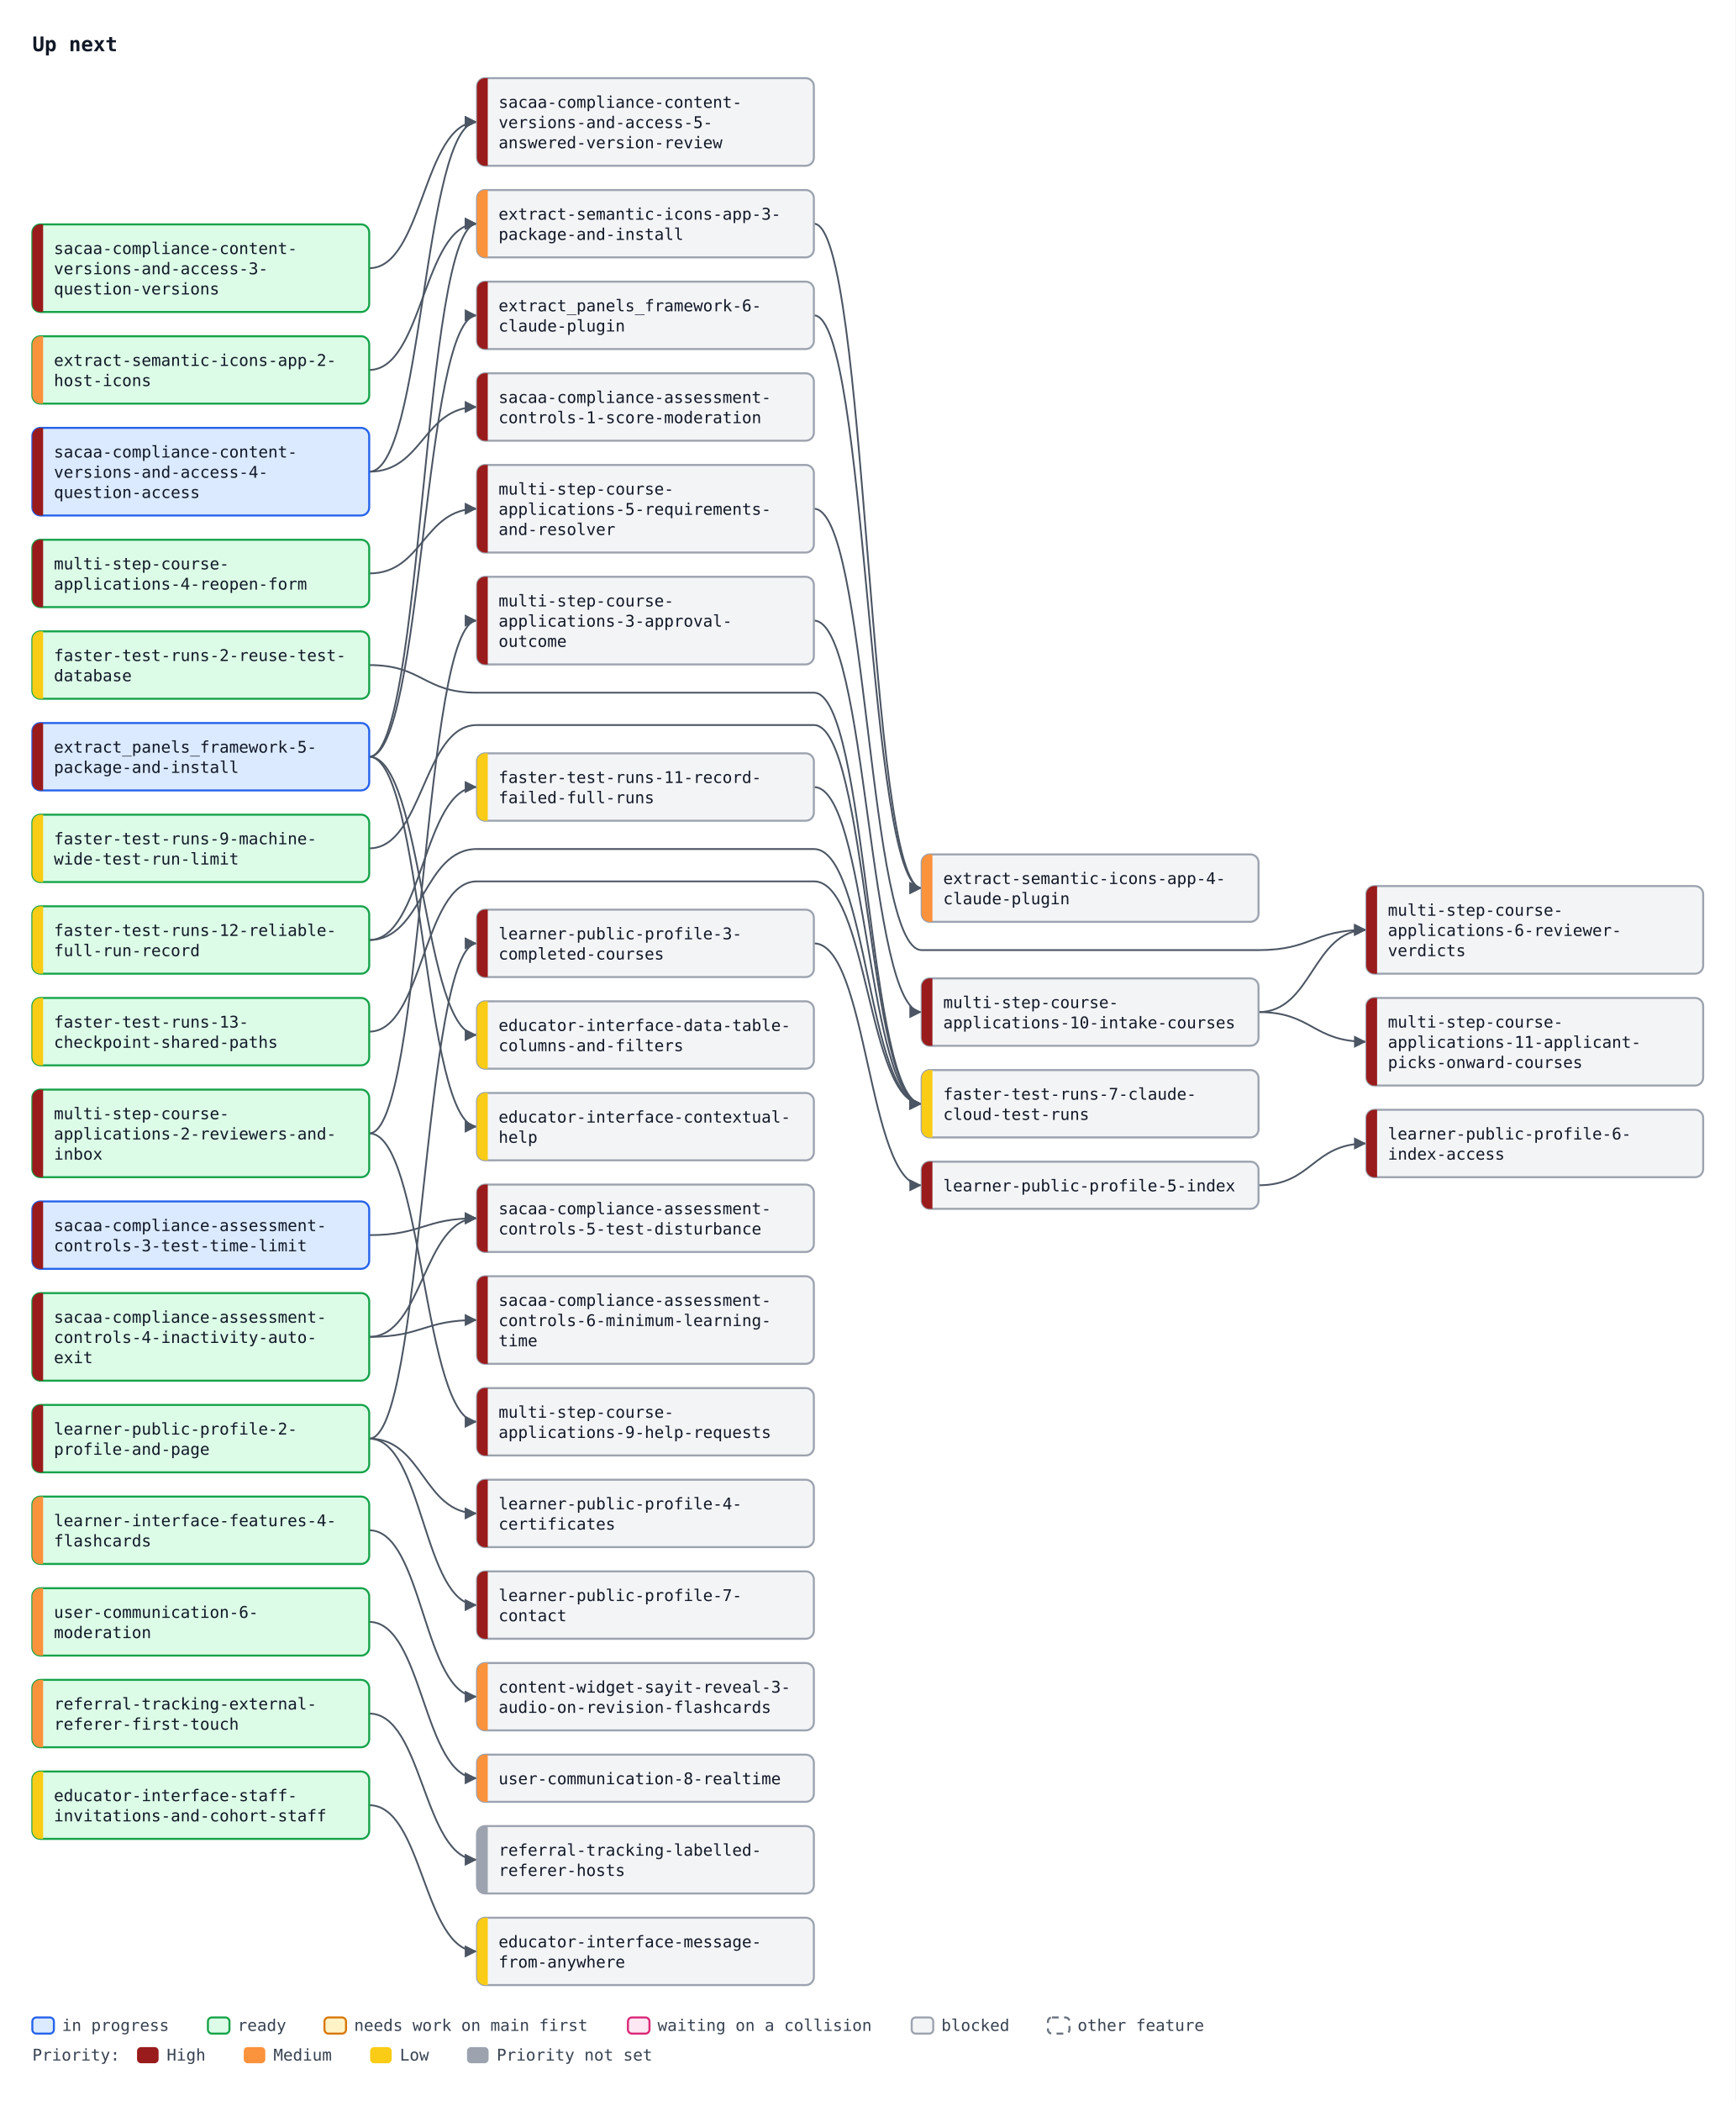
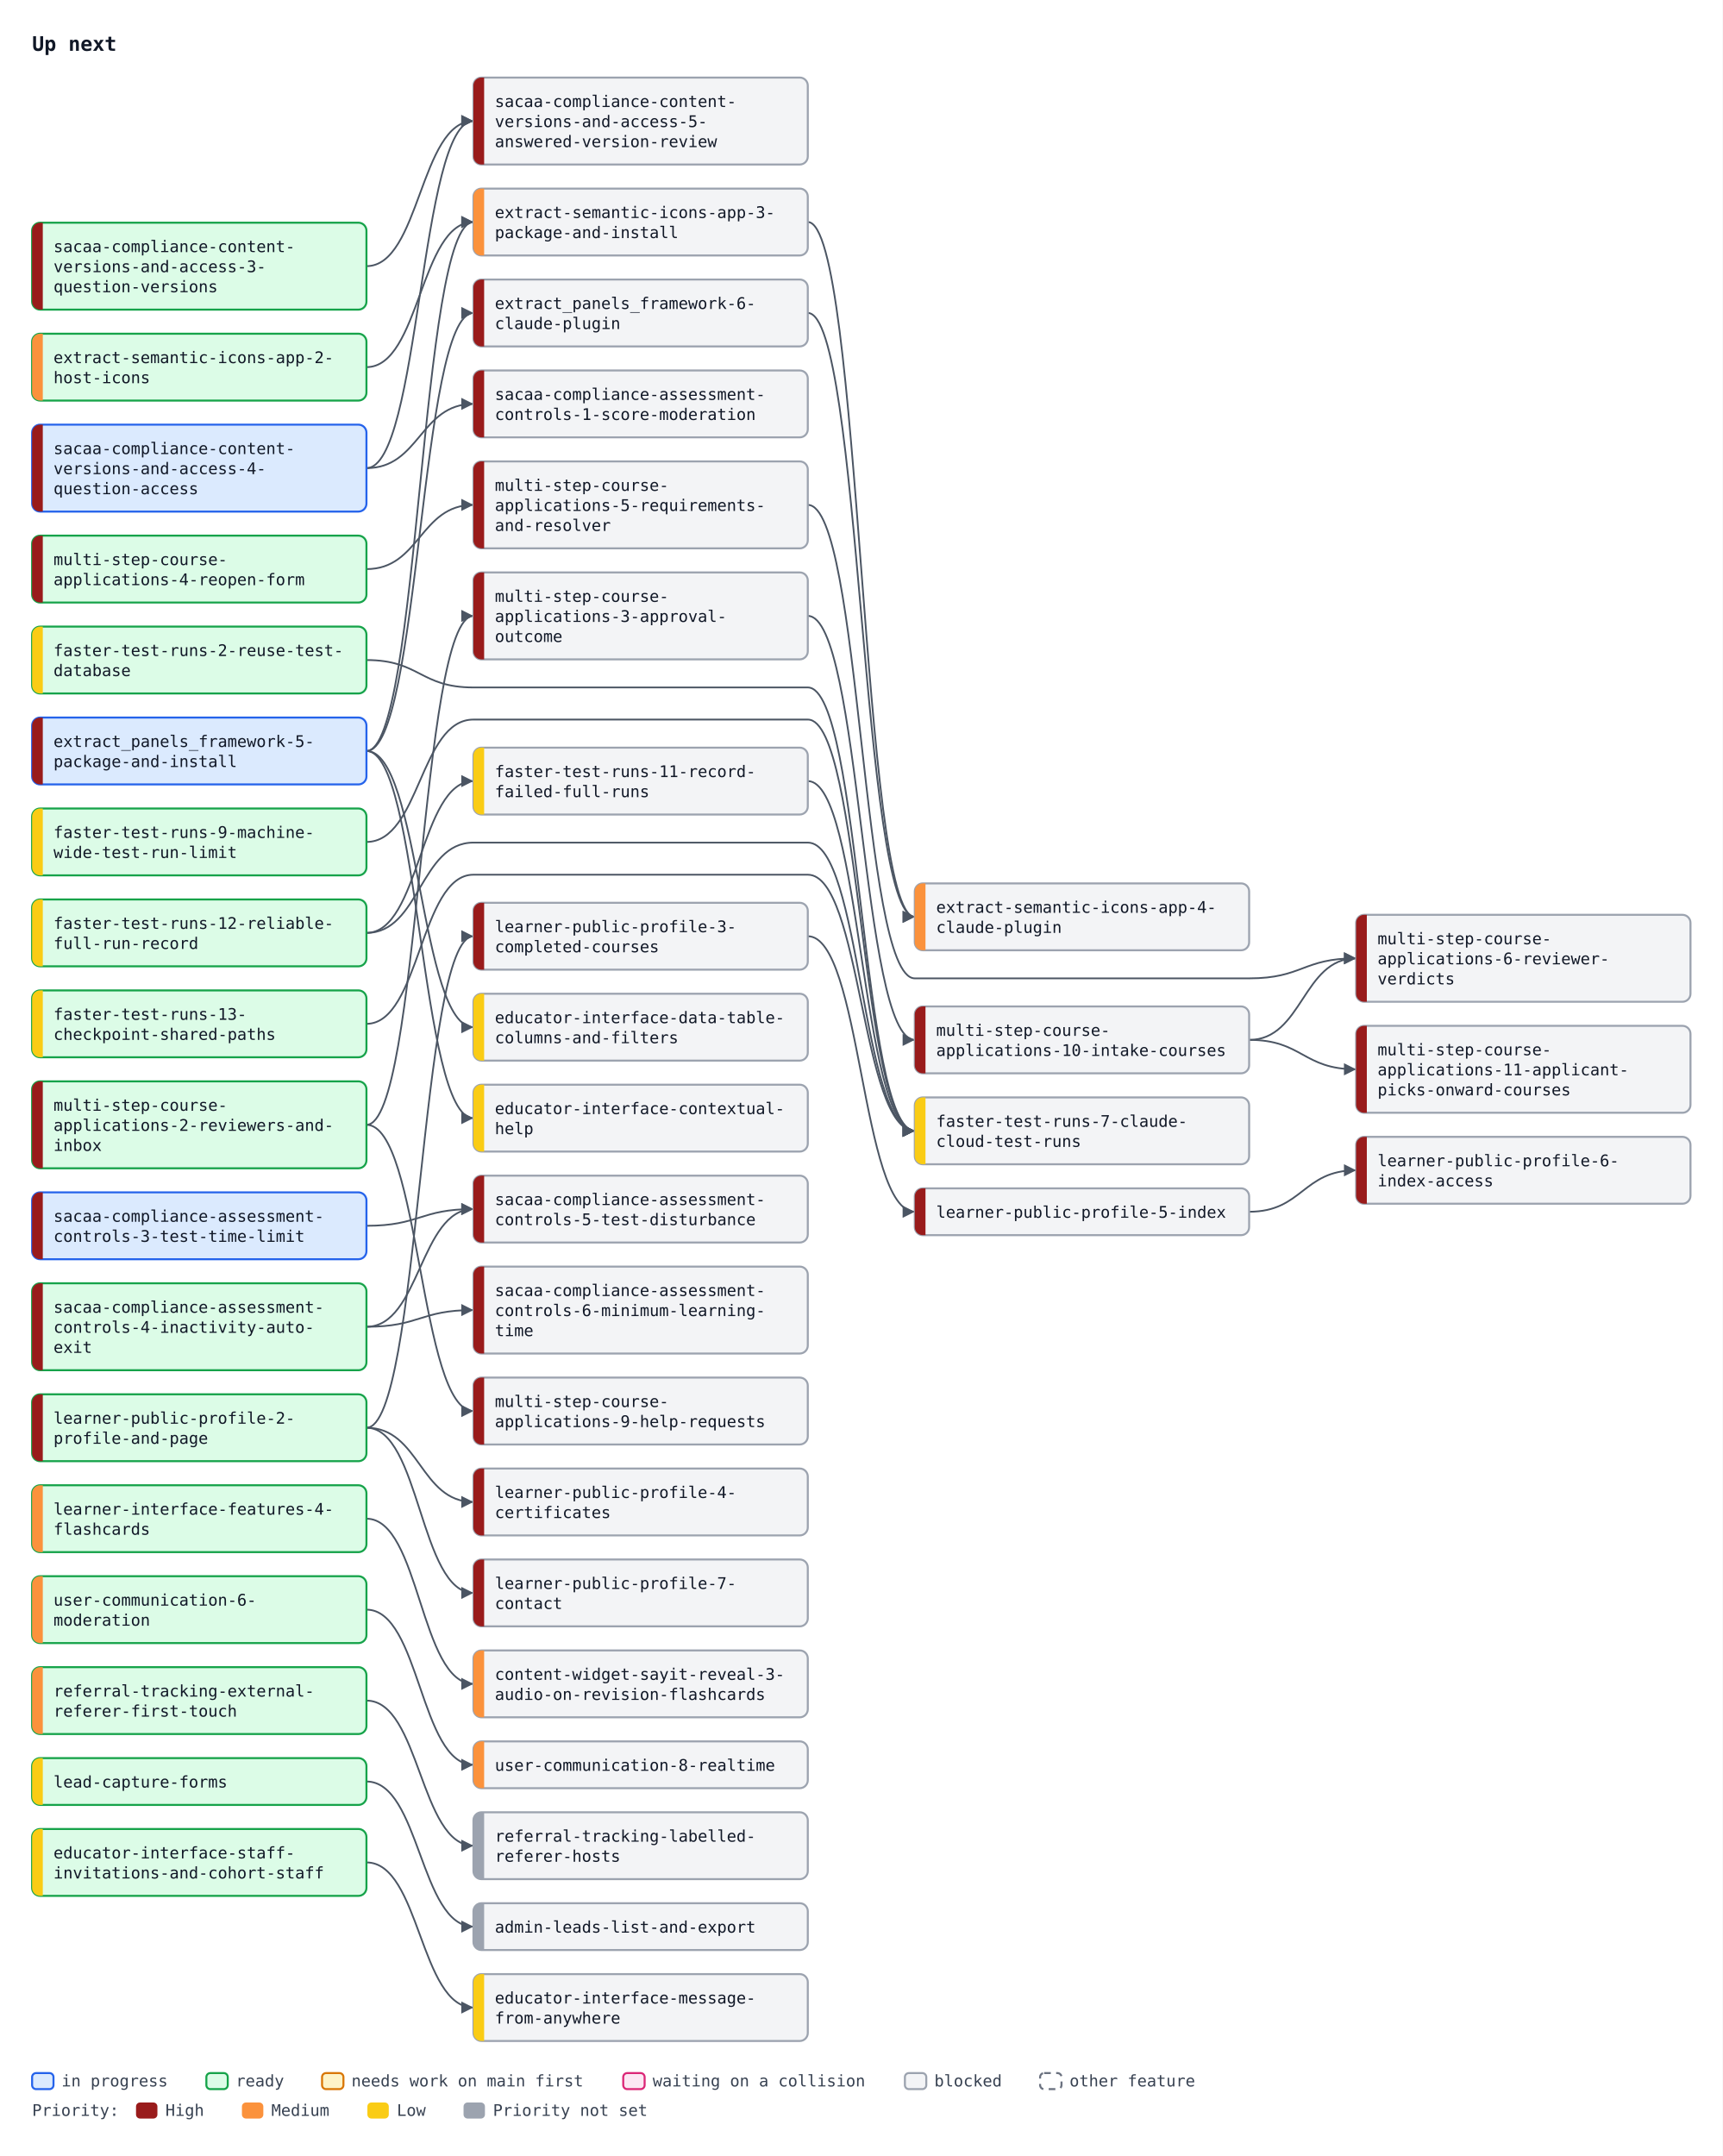
- <svg xmlns="http://www.w3.org/2000/svg" width="1288" height="1559" viewBox="0 0 1288 1559" font-family="ui-monospace, SFMono-Regular, Menlo, Consolas, monospace" font-size="12">
+ <svg xmlns="http://www.w3.org/2000/svg" width="1288" height="1612" viewBox="0 0 1288 1612" font-family="ui-monospace, SFMono-Regular, Menlo, Consolas, monospace" font-size="12">
  <defs>
    <marker id="arrow" viewBox="0 0 10 10" refX="10" refY="5" markerWidth="7" markerHeight="7" orient="auto-start-reverse">
      <path d="M0,0 L10,5 L0,10 z" fill="#4b5563" />
    </marker>
  </defs>
-   <rect width="1288" height="1559" fill="#ffffff" />
+   <rect width="1288" height="1612" fill="#ffffff" />
  <text x="24" y="38" font-size="15" font-weight="bold" fill="#111827">Up next</text>
  <path d="M274.0,199.0 C314.0,199.0 314.0,90.5 354.0,90.5" fill="none" stroke="#4b5563" stroke-width="1.3" marker-end="url(#arrow)" />
  <path d="M274.0,350.0 C314.0,350.0 314.0,90.5 354.0,90.5" fill="none" stroke="#4b5563" stroke-width="1.3" marker-end="url(#arrow)" />
  <path d="M274.0,350.0 C314.0,350.0 314.0,302.0 354.0,302.0" fill="none" stroke="#4b5563" stroke-width="1.3" marker-end="url(#arrow)" />
  <path d="M274.0,916.5 C314.0,916.5 314.0,904.0 354.0,904.0" fill="none" stroke="#4b5563" stroke-width="1.3" marker-end="url(#arrow)" />
  <path d="M274.0,992.0 C314.0,992.0 314.0,904.0 354.0,904.0" fill="none" stroke="#4b5563" stroke-width="1.3" marker-end="url(#arrow)" />
  <path d="M274.0,992.0 C314.0,992.0 314.0,979.5 354.0,979.5" fill="none" stroke="#4b5563" stroke-width="1.3" marker-end="url(#arrow)" />
  <path d="M274.0,561.5 C314.0,561.5 314.0,234.0 354.0,234.0" fill="none" stroke="#4b5563" stroke-width="1.3" marker-end="url(#arrow)" />
  <path d="M274.0,1067.5 C314.0,1067.5 314.0,700.0 354.0,700.0" fill="none" stroke="#4b5563" stroke-width="1.3" marker-end="url(#arrow)" />
  <path d="M274.0,1067.5 C314.0,1067.5 314.0,1123.0 354.0,1123.0" fill="none" stroke="#4b5563" stroke-width="1.3" marker-end="url(#arrow)" />
-   <path d="M604.0,700.0 C644.0,700.0 644.0,879.5 684.0,879.5" fill="none" stroke="#4b5563" stroke-width="1.3" marker-end="url(#arrow)" />
-   <path d="M934.0,879.5 C974.0,879.5 974.0,848.5 1014.0,848.5" fill="none" stroke="#4b5563" stroke-width="1.3" marker-end="url(#arrow)" />
+   <path d="M604.0,700.0 C644.0,700.0 644.0,906.0 684.0,906.0" fill="none" stroke="#4b5563" stroke-width="1.3" marker-end="url(#arrow)" />
+   <path d="M934.0,906.0 C974.0,906.0 974.0,875.0 1014.0,875.0" fill="none" stroke="#4b5563" stroke-width="1.3" marker-end="url(#arrow)" />
  <path d="M274.0,1067.5 C314.0,1067.5 314.0,1191.0 354.0,1191.0" fill="none" stroke="#4b5563" stroke-width="1.3" marker-end="url(#arrow)" />
  <path d="M274.0,841.0 C314.0,841.0 314.0,460.5 354.0,460.5" fill="none" stroke="#4b5563" stroke-width="1.3" marker-end="url(#arrow)" />
  <path d="M274.0,425.5 C314.0,425.5 314.0,377.5 354.0,377.5" fill="none" stroke="#4b5563" stroke-width="1.3" marker-end="url(#arrow)" />
-   <path d="M604.0,377.5 C644.0,377.5 644.0,705.0 684.0,705.0 L934.0,705.0 C974.0,705.0 974.0,690.0 1014.0,690.0" fill="none" stroke="#4b5563" stroke-width="1.3" marker-end="url(#arrow)" />
-   <path d="M934.0,751.0 C974.0,751.0 974.0,690.0 1014.0,690.0" fill="none" stroke="#4b5563" stroke-width="1.3" marker-end="url(#arrow)" />
+   <path d="M604.0,377.5 C644.0,377.5 644.0,731.5 684.0,731.5 L934.0,731.5 C974.0,731.5 974.0,716.5 1014.0,716.5" fill="none" stroke="#4b5563" stroke-width="1.3" marker-end="url(#arrow)" />
+   <path d="M934.0,777.5 C974.0,777.5 974.0,716.5 1014.0,716.5" fill="none" stroke="#4b5563" stroke-width="1.3" marker-end="url(#arrow)" />
  <path d="M274.0,841.0 C314.0,841.0 314.0,1055.0 354.0,1055.0" fill="none" stroke="#4b5563" stroke-width="1.3" marker-end="url(#arrow)" />
-   <path d="M604.0,460.5 C644.0,460.5 644.0,751.0 684.0,751.0" fill="none" stroke="#4b5563" stroke-width="1.3" marker-end="url(#arrow)" />
-   <path d="M934.0,751.0 C974.0,751.0 974.0,773.0 1014.0,773.0" fill="none" stroke="#4b5563" stroke-width="1.3" marker-end="url(#arrow)" />
+   <path d="M604.0,460.5 C644.0,460.5 644.0,777.5 684.0,777.5" fill="none" stroke="#4b5563" stroke-width="1.3" marker-end="url(#arrow)" />
+   <path d="M934.0,777.5 C974.0,777.5 974.0,799.5 1014.0,799.5" fill="none" stroke="#4b5563" stroke-width="1.3" marker-end="url(#arrow)" />
  <path d="M274.0,1135.5 C314.0,1135.5 314.0,1259.0 354.0,1259.0" fill="none" stroke="#4b5563" stroke-width="1.3" marker-end="url(#arrow)" />
  <path d="M274.0,1203.5 C314.0,1203.5 314.0,1319.5 354.0,1319.5" fill="none" stroke="#4b5563" stroke-width="1.3" marker-end="url(#arrow)" />
  <path d="M274.0,1271.5 C314.0,1271.5 314.0,1380.0 354.0,1380.0" fill="none" stroke="#4b5563" stroke-width="1.3" marker-end="url(#arrow)" />
+   <path d="M274.0,1332.0 C314.0,1332.0 314.0,1440.5 354.0,1440.5" fill="none" stroke="#4b5563" stroke-width="1.3" marker-end="url(#arrow)" />
  <path d="M274.0,274.5 C314.0,274.5 314.0,166.0 354.0,166.0" fill="none" stroke="#4b5563" stroke-width="1.3" marker-end="url(#arrow)" />
  <path d="M274.0,561.5 C314.0,561.5 314.0,166.0 354.0,166.0" fill="none" stroke="#4b5563" stroke-width="1.3" marker-end="url(#arrow)" />
-   <path d="M604.0,166.0 C644.0,166.0 644.0,659.0 684.0,659.0" fill="none" stroke="#4b5563" stroke-width="1.3" marker-end="url(#arrow)" />
-   <path d="M604.0,234.0 C644.0,234.0 644.0,659.0 684.0,659.0" fill="none" stroke="#4b5563" stroke-width="1.3" marker-end="url(#arrow)" />
-   <path d="M274.0,493.5 C314.0,493.5 314.0,514.0 354.0,514.0 L604.0,514.0 C644.0,514.0 644.0,819.0 684.0,819.0" fill="none" stroke="#4b5563" stroke-width="1.3" marker-end="url(#arrow)" />
-   <path d="M274.0,629.5 C314.0,629.5 314.0,538.0 354.0,538.0 L604.0,538.0 C644.0,538.0 644.0,819.0 684.0,819.0" fill="none" stroke="#4b5563" stroke-width="1.3" marker-end="url(#arrow)" />
-   <path d="M604.0,584.0 C644.0,584.0 644.0,819.0 684.0,819.0" fill="none" stroke="#4b5563" stroke-width="1.3" marker-end="url(#arrow)" />
-   <path d="M274.0,697.5 C314.0,697.5 314.0,630.0 354.0,630.0 L604.0,630.0 C644.0,630.0 644.0,819.0 684.0,819.0" fill="none" stroke="#4b5563" stroke-width="1.3" marker-end="url(#arrow)" />
-   <path d="M274.0,765.5 C314.0,765.5 314.0,654.0 354.0,654.0 L604.0,654.0 C644.0,654.0 644.0,819.0 684.0,819.0" fill="none" stroke="#4b5563" stroke-width="1.3" marker-end="url(#arrow)" />
+   <path d="M604.0,166.0 C644.0,166.0 644.0,685.5 684.0,685.5" fill="none" stroke="#4b5563" stroke-width="1.3" marker-end="url(#arrow)" />
+   <path d="M604.0,234.0 C644.0,234.0 644.0,685.5 684.0,685.5" fill="none" stroke="#4b5563" stroke-width="1.3" marker-end="url(#arrow)" />
+   <path d="M274.0,493.5 C314.0,493.5 314.0,514.0 354.0,514.0 L604.0,514.0 C644.0,514.0 644.0,845.5 684.0,845.5" fill="none" stroke="#4b5563" stroke-width="1.3" marker-end="url(#arrow)" />
+   <path d="M274.0,629.5 C314.0,629.5 314.0,538.0 354.0,538.0 L604.0,538.0 C644.0,538.0 644.0,845.5 684.0,845.5" fill="none" stroke="#4b5563" stroke-width="1.3" marker-end="url(#arrow)" />
+   <path d="M604.0,584.0 C644.0,584.0 644.0,845.5 684.0,845.5" fill="none" stroke="#4b5563" stroke-width="1.3" marker-end="url(#arrow)" />
+   <path d="M274.0,697.5 C314.0,697.5 314.0,630.0 354.0,630.0 L604.0,630.0 C644.0,630.0 644.0,845.5 684.0,845.5" fill="none" stroke="#4b5563" stroke-width="1.3" marker-end="url(#arrow)" />
+   <path d="M274.0,765.5 C314.0,765.5 314.0,654.0 354.0,654.0 L604.0,654.0 C644.0,654.0 644.0,845.5 684.0,845.5" fill="none" stroke="#4b5563" stroke-width="1.3" marker-end="url(#arrow)" />
  <path d="M274.0,697.5 C314.0,697.5 314.0,584.0 354.0,584.0" fill="none" stroke="#4b5563" stroke-width="1.3" marker-end="url(#arrow)" />
  <path d="M274.0,561.5 C314.0,561.5 314.0,768.0 354.0,768.0" fill="none" stroke="#4b5563" stroke-width="1.3" marker-end="url(#arrow)" />
  <path d="M274.0,561.5 C314.0,561.5 314.0,836.0 354.0,836.0" fill="none" stroke="#4b5563" stroke-width="1.3" marker-end="url(#arrow)" />
-   <path d="M274.0,1339.5 C314.0,1339.5 314.0,1448.0 354.0,1448.0" fill="none" stroke="#4b5563" stroke-width="1.3" marker-end="url(#arrow)" />
+   <path d="M274.0,1392.5 C314.0,1392.5 314.0,1501.0 354.0,1501.0" fill="none" stroke="#4b5563" stroke-width="1.3" marker-end="url(#arrow)" />
  <rect x="24.0" y="166.5" width="250" height="65" rx="6" fill="#dcfce7" stroke="#16a34a" stroke-width="1.5" />
  <path d="M32.0,166.5 H30.0 A6,6 0 0 0 24.0,172.5 V225.5 A6,6 0 0 0 30.0,231.5 H32.0 Z" fill="#991b1b" />
  <text x="40.0" y="188.5" fill="#111827">sacaa-compliance-content-</text>
  <text x="40.0" y="203.5" fill="#111827">versions-and-access-3-</text>
  <text x="40.0" y="218.5" fill="#111827">question-versions</text>
  <rect x="24.0" y="317.5" width="250" height="65" rx="6" fill="#dbeafe" stroke="#2563eb" stroke-width="1.5" />
  <path d="M32.0,317.5 H30.0 A6,6 0 0 0 24.0,323.5 V376.5 A6,6 0 0 0 30.0,382.5 H32.0 Z" fill="#991b1b" />
  <text x="40.0" y="339.5" fill="#111827">sacaa-compliance-content-</text>
  <text x="40.0" y="354.5" fill="#111827">versions-and-access-4-</text>
  <text x="40.0" y="369.5" fill="#111827">question-access</text>
  <rect x="354.0" y="58.0" width="250" height="65" rx="6" fill="#f3f4f6" stroke="#9ca3af" stroke-width="1.5" />
  <path d="M362.0,58.0 H360.0 A6,6 0 0 0 354.0,64.0 V117.0 A6,6 0 0 0 360.0,123.0 H362.0 Z" fill="#991b1b" />
  <text x="370.0" y="80.0" fill="#111827">sacaa-compliance-content-</text>
  <text x="370.0" y="95.0" fill="#111827">versions-and-access-5-</text>
  <text x="370.0" y="110.0" fill="#111827">answered-version-review</text>
  <rect x="354.0" y="277.0" width="250" height="50" rx="6" fill="#f3f4f6" stroke="#9ca3af" stroke-width="1.5" />
  <path d="M362.0,277.0 H360.0 A6,6 0 0 0 354.0,283.0 V321.0 A6,6 0 0 0 360.0,327.0 H362.0 Z" fill="#991b1b" />
  <text x="370.0" y="299.0" fill="#111827">sacaa-compliance-assessment-</text>
  <text x="370.0" y="314.0" fill="#111827">controls-1-score-moderation</text>
  <rect x="24.0" y="891.5" width="250" height="50" rx="6" fill="#dbeafe" stroke="#2563eb" stroke-width="1.5" />
  <path d="M32.0,891.5 H30.0 A6,6 0 0 0 24.0,897.5 V935.5 A6,6 0 0 0 30.0,941.5 H32.0 Z" fill="#991b1b" />
  <text x="40.0" y="913.5" fill="#111827">sacaa-compliance-assessment-</text>
  <text x="40.0" y="928.5" fill="#111827">controls-3-test-time-limit</text>
  <rect x="24.0" y="959.5" width="250" height="65" rx="6" fill="#dcfce7" stroke="#16a34a" stroke-width="1.5" />
  <path d="M32.0,959.5 H30.0 A6,6 0 0 0 24.0,965.5 V1018.5 A6,6 0 0 0 30.0,1024.5 H32.0 Z" fill="#991b1b" />
  <text x="40.0" y="981.5" fill="#111827">sacaa-compliance-assessment-</text>
  <text x="40.0" y="996.5" fill="#111827">controls-4-inactivity-auto-</text>
  <text x="40.0" y="1011.5" fill="#111827">exit</text>
  <rect x="354.0" y="879.0" width="250" height="50" rx="6" fill="#f3f4f6" stroke="#9ca3af" stroke-width="1.5" />
  <path d="M362.0,879.0 H360.0 A6,6 0 0 0 354.0,885.0 V923.0 A6,6 0 0 0 360.0,929.0 H362.0 Z" fill="#991b1b" />
  <text x="370.0" y="901.0" fill="#111827">sacaa-compliance-assessment-</text>
  <text x="370.0" y="916.0" fill="#111827">controls-5-test-disturbance</text>
  <rect x="354.0" y="947.0" width="250" height="65" rx="6" fill="#f3f4f6" stroke="#9ca3af" stroke-width="1.5" />
  <path d="M362.0,947.0 H360.0 A6,6 0 0 0 354.0,953.0 V1006.0 A6,6 0 0 0 360.0,1012.0 H362.0 Z" fill="#991b1b" />
  <text x="370.0" y="969.0" fill="#111827">sacaa-compliance-assessment-</text>
  <text x="370.0" y="984.0" fill="#111827">controls-6-minimum-learning-</text>
  <text x="370.0" y="999.0" fill="#111827">time</text>
  <rect x="24.0" y="536.5" width="250" height="50" rx="6" fill="#dbeafe" stroke="#2563eb" stroke-width="1.5" />
  <path d="M32.0,536.5 H30.0 A6,6 0 0 0 24.0,542.5 V580.5 A6,6 0 0 0 30.0,586.5 H32.0 Z" fill="#991b1b" />
  <text x="40.0" y="558.5" fill="#111827">extract_panels_framework-5-</text>
  <text x="40.0" y="573.5" fill="#111827">package-and-install</text>
  <rect x="354.0" y="209.0" width="250" height="50" rx="6" fill="#f3f4f6" stroke="#9ca3af" stroke-width="1.5" />
  <path d="M362.0,209.0 H360.0 A6,6 0 0 0 354.0,215.0 V253.0 A6,6 0 0 0 360.0,259.0 H362.0 Z" fill="#991b1b" />
  <text x="370.0" y="231.0" fill="#111827">extract_panels_framework-6-</text>
  <text x="370.0" y="246.0" fill="#111827">claude-plugin</text>
  <rect x="24.0" y="1042.5" width="250" height="50" rx="6" fill="#dcfce7" stroke="#16a34a" stroke-width="1.5" />
  <path d="M32.0,1042.5 H30.0 A6,6 0 0 0 24.0,1048.5 V1086.5 A6,6 0 0 0 30.0,1092.5 H32.0 Z" fill="#991b1b" />
  <text x="40.0" y="1064.5" fill="#111827">learner-public-profile-2-</text>
  <text x="40.0" y="1079.5" fill="#111827">profile-and-page</text>
  <rect x="354.0" y="675.0" width="250" height="50" rx="6" fill="#f3f4f6" stroke="#9ca3af" stroke-width="1.5" />
  <path d="M362.0,675.0 H360.0 A6,6 0 0 0 354.0,681.0 V719.0 A6,6 0 0 0 360.0,725.0 H362.0 Z" fill="#991b1b" />
  <text x="370.0" y="697.0" fill="#111827">learner-public-profile-3-</text>
  <text x="370.0" y="712.0" fill="#111827">completed-courses</text>
  <rect x="354.0" y="1098.0" width="250" height="50" rx="6" fill="#f3f4f6" stroke="#9ca3af" stroke-width="1.5" />
  <path d="M362.0,1098.0 H360.0 A6,6 0 0 0 354.0,1104.0 V1142.0 A6,6 0 0 0 360.0,1148.0 H362.0 Z" fill="#991b1b" />
  <text x="370.0" y="1120.0" fill="#111827">learner-public-profile-4-</text>
  <text x="370.0" y="1135.0" fill="#111827">certificates</text>
-   <rect x="684.0" y="862.0" width="250" height="35" rx="6" fill="#f3f4f6" stroke="#9ca3af" stroke-width="1.5" />
-   <path d="M692.0,862.0 H690.0 A6,6 0 0 0 684.0,868.0 V891.0 A6,6 0 0 0 690.0,897.0 H692.0 Z" fill="#991b1b" />
-   <text x="700.0" y="884.0" fill="#111827">learner-public-profile-5-index</text>
-   <rect x="1014.0" y="823.5" width="250" height="50" rx="6" fill="#f3f4f6" stroke="#9ca3af" stroke-width="1.5" />
-   <path d="M1022.0,823.5 H1020.0 A6,6 0 0 0 1014.0,829.5 V867.5 A6,6 0 0 0 1020.0,873.5 H1022.0 Z" fill="#991b1b" />
-   <text x="1030.0" y="845.5" fill="#111827">learner-public-profile-6-</text>
-   <text x="1030.0" y="860.5" fill="#111827">index-access</text>
+   <rect x="684.0" y="888.5" width="250" height="35" rx="6" fill="#f3f4f6" stroke="#9ca3af" stroke-width="1.5" />
+   <path d="M692.0,888.5 H690.0 A6,6 0 0 0 684.0,894.5 V917.5 A6,6 0 0 0 690.0,923.5 H692.0 Z" fill="#991b1b" />
+   <text x="700.0" y="910.5" fill="#111827">learner-public-profile-5-index</text>
+   <rect x="1014.0" y="850.0" width="250" height="50" rx="6" fill="#f3f4f6" stroke="#9ca3af" stroke-width="1.5" />
+   <path d="M1022.0,850.0 H1020.0 A6,6 0 0 0 1014.0,856.0 V894.0 A6,6 0 0 0 1020.0,900.0 H1022.0 Z" fill="#991b1b" />
+   <text x="1030.0" y="872.0" fill="#111827">learner-public-profile-6-</text>
+   <text x="1030.0" y="887.0" fill="#111827">index-access</text>
  <rect x="354.0" y="1166.0" width="250" height="50" rx="6" fill="#f3f4f6" stroke="#9ca3af" stroke-width="1.5" />
  <path d="M362.0,1166.0 H360.0 A6,6 0 0 0 354.0,1172.0 V1210.0 A6,6 0 0 0 360.0,1216.0 H362.0 Z" fill="#991b1b" />
  <text x="370.0" y="1188.0" fill="#111827">learner-public-profile-7-</text>
  <text x="370.0" y="1203.0" fill="#111827">contact</text>
  <rect x="24.0" y="808.5" width="250" height="65" rx="6" fill="#dcfce7" stroke="#16a34a" stroke-width="1.5" />
  <path d="M32.0,808.5 H30.0 A6,6 0 0 0 24.0,814.5 V867.5 A6,6 0 0 0 30.0,873.5 H32.0 Z" fill="#991b1b" />
  <text x="40.0" y="830.5" fill="#111827">multi-step-course-</text>
  <text x="40.0" y="845.5" fill="#111827">applications-2-reviewers-and-</text>
  <text x="40.0" y="860.5" fill="#111827">inbox</text>
  <rect x="354.0" y="428.0" width="250" height="65" rx="6" fill="#f3f4f6" stroke="#9ca3af" stroke-width="1.5" />
  <path d="M362.0,428.0 H360.0 A6,6 0 0 0 354.0,434.0 V487.0 A6,6 0 0 0 360.0,493.0 H362.0 Z" fill="#991b1b" />
  <text x="370.0" y="450.0" fill="#111827">multi-step-course-</text>
  <text x="370.0" y="465.0" fill="#111827">applications-3-approval-</text>
  <text x="370.0" y="480.0" fill="#111827">outcome</text>
  <rect x="24.0" y="400.5" width="250" height="50" rx="6" fill="#dcfce7" stroke="#16a34a" stroke-width="1.5" />
  <path d="M32.0,400.5 H30.0 A6,6 0 0 0 24.0,406.5 V444.5 A6,6 0 0 0 30.0,450.5 H32.0 Z" fill="#991b1b" />
  <text x="40.0" y="422.5" fill="#111827">multi-step-course-</text>
  <text x="40.0" y="437.5" fill="#111827">applications-4-reopen-form</text>
  <rect x="354.0" y="345.0" width="250" height="65" rx="6" fill="#f3f4f6" stroke="#9ca3af" stroke-width="1.5" />
  <path d="M362.0,345.0 H360.0 A6,6 0 0 0 354.0,351.0 V404.0 A6,6 0 0 0 360.0,410.0 H362.0 Z" fill="#991b1b" />
  <text x="370.0" y="367.0" fill="#111827">multi-step-course-</text>
  <text x="370.0" y="382.0" fill="#111827">applications-5-requirements-</text>
  <text x="370.0" y="397.0" fill="#111827">and-resolver</text>
-   <rect x="1014.0" y="657.5" width="250" height="65" rx="6" fill="#f3f4f6" stroke="#9ca3af" stroke-width="1.5" />
-   <path d="M1022.0,657.5 H1020.0 A6,6 0 0 0 1014.0,663.5 V716.5 A6,6 0 0 0 1020.0,722.5 H1022.0 Z" fill="#991b1b" />
-   <text x="1030.0" y="679.5" fill="#111827">multi-step-course-</text>
-   <text x="1030.0" y="694.5" fill="#111827">applications-6-reviewer-</text>
-   <text x="1030.0" y="709.5" fill="#111827">verdicts</text>
+   <rect x="1014.0" y="684.0" width="250" height="65" rx="6" fill="#f3f4f6" stroke="#9ca3af" stroke-width="1.5" />
+   <path d="M1022.0,684.0 H1020.0 A6,6 0 0 0 1014.0,690.0 V743.0 A6,6 0 0 0 1020.0,749.0 H1022.0 Z" fill="#991b1b" />
+   <text x="1030.0" y="706.0" fill="#111827">multi-step-course-</text>
+   <text x="1030.0" y="721.0" fill="#111827">applications-6-reviewer-</text>
+   <text x="1030.0" y="736.0" fill="#111827">verdicts</text>
  <rect x="354.0" y="1030.0" width="250" height="50" rx="6" fill="#f3f4f6" stroke="#9ca3af" stroke-width="1.5" />
  <path d="M362.0,1030.0 H360.0 A6,6 0 0 0 354.0,1036.0 V1074.0 A6,6 0 0 0 360.0,1080.0 H362.0 Z" fill="#991b1b" />
  <text x="370.0" y="1052.0" fill="#111827">multi-step-course-</text>
  <text x="370.0" y="1067.0" fill="#111827">applications-9-help-requests</text>
-   <rect x="684.0" y="726.0" width="250" height="50" rx="6" fill="#f3f4f6" stroke="#9ca3af" stroke-width="1.5" />
-   <path d="M692.0,726.0 H690.0 A6,6 0 0 0 684.0,732.0 V770.0 A6,6 0 0 0 690.0,776.0 H692.0 Z" fill="#991b1b" />
-   <text x="700.0" y="748.0" fill="#111827">multi-step-course-</text>
-   <text x="700.0" y="763.0" fill="#111827">applications-10-intake-courses</text>
-   <rect x="1014.0" y="740.5" width="250" height="65" rx="6" fill="#f3f4f6" stroke="#9ca3af" stroke-width="1.5" />
-   <path d="M1022.0,740.5 H1020.0 A6,6 0 0 0 1014.0,746.5 V799.5 A6,6 0 0 0 1020.0,805.5 H1022.0 Z" fill="#991b1b" />
-   <text x="1030.0" y="762.5" fill="#111827">multi-step-course-</text>
-   <text x="1030.0" y="777.5" fill="#111827">applications-11-applicant-</text>
-   <text x="1030.0" y="792.5" fill="#111827">picks-onward-courses</text>
+   <rect x="684.0" y="752.5" width="250" height="50" rx="6" fill="#f3f4f6" stroke="#9ca3af" stroke-width="1.5" />
+   <path d="M692.0,752.5 H690.0 A6,6 0 0 0 684.0,758.5 V796.5 A6,6 0 0 0 690.0,802.5 H692.0 Z" fill="#991b1b" />
+   <text x="700.0" y="774.5" fill="#111827">multi-step-course-</text>
+   <text x="700.0" y="789.5" fill="#111827">applications-10-intake-courses</text>
+   <rect x="1014.0" y="767.0" width="250" height="65" rx="6" fill="#f3f4f6" stroke="#9ca3af" stroke-width="1.5" />
+   <path d="M1022.0,767.0 H1020.0 A6,6 0 0 0 1014.0,773.0 V826.0 A6,6 0 0 0 1020.0,832.0 H1022.0 Z" fill="#991b1b" />
+   <text x="1030.0" y="789.0" fill="#111827">multi-step-course-</text>
+   <text x="1030.0" y="804.0" fill="#111827">applications-11-applicant-</text>
+   <text x="1030.0" y="819.0" fill="#111827">picks-onward-courses</text>
  <rect x="24.0" y="1110.5" width="250" height="50" rx="6" fill="#dcfce7" stroke="#16a34a" stroke-width="1.5" />
  <path d="M32.0,1110.5 H30.0 A6,6 0 0 0 24.0,1116.5 V1154.5 A6,6 0 0 0 30.0,1160.5 H32.0 Z" fill="#fb923c" />
  <text x="40.0" y="1132.5" fill="#111827">learner-interface-features-4-</text>
  <text x="40.0" y="1147.5" fill="#111827">flashcards</text>
  <rect x="354.0" y="1234.0" width="250" height="50" rx="6" fill="#f3f4f6" stroke="#9ca3af" stroke-width="1.5" />
  <path d="M362.0,1234.0 H360.0 A6,6 0 0 0 354.0,1240.0 V1278.0 A6,6 0 0 0 360.0,1284.0 H362.0 Z" fill="#fb923c" />
  <text x="370.0" y="1256.0" fill="#111827">content-widget-sayit-reveal-3-</text>
  <text x="370.0" y="1271.0" fill="#111827">audio-on-revision-flashcards</text>
  <rect x="24.0" y="1178.5" width="250" height="50" rx="6" fill="#dcfce7" stroke="#16a34a" stroke-width="1.5" />
  <path d="M32.0,1178.5 H30.0 A6,6 0 0 0 24.0,1184.5 V1222.5 A6,6 0 0 0 30.0,1228.5 H32.0 Z" fill="#fb923c" />
  <text x="40.0" y="1200.5" fill="#111827">user-communication-6-</text>
  <text x="40.0" y="1215.5" fill="#111827">moderation</text>
  <rect x="354.0" y="1302.0" width="250" height="35" rx="6" fill="#f3f4f6" stroke="#9ca3af" stroke-width="1.5" />
  <path d="M362.0,1302.0 H360.0 A6,6 0 0 0 354.0,1308.0 V1331.0 A6,6 0 0 0 360.0,1337.0 H362.0 Z" fill="#fb923c" />
  <text x="370.0" y="1324.0" fill="#111827">user-communication-8-realtime</text>
  <rect x="24.0" y="1246.5" width="250" height="50" rx="6" fill="#dcfce7" stroke="#16a34a" stroke-width="1.5" />
  <path d="M32.0,1246.5 H30.0 A6,6 0 0 0 24.0,1252.5 V1290.5 A6,6 0 0 0 30.0,1296.5 H32.0 Z" fill="#fb923c" />
  <text x="40.0" y="1268.5" fill="#111827">referral-tracking-external-</text>
  <text x="40.0" y="1283.5" fill="#111827">referer-first-touch</text>
+   <rect x="24.0" y="1314.5" width="250" height="35" rx="6" fill="#dcfce7" stroke="#16a34a" stroke-width="1.5" />
+   <path d="M32.0,1314.5 H30.0 A6,6 0 0 0 24.0,1320.5 V1343.5 A6,6 0 0 0 30.0,1349.5 H32.0 Z" fill="#facc15" />
+   <text x="40.0" y="1336.5" fill="#111827">lead-capture-forms</text>
  <rect x="354.0" y="1355.0" width="250" height="50" rx="6" fill="#f3f4f6" stroke="#9ca3af" stroke-width="1.5" />
  <path d="M362.0,1355.0 H360.0 A6,6 0 0 0 354.0,1361.0 V1399.0 A6,6 0 0 0 360.0,1405.0 H362.0 Z" fill="#9ca3af" />
  <text x="370.0" y="1377.0" fill="#111827">referral-tracking-labelled-</text>
  <text x="370.0" y="1392.0" fill="#111827">referer-hosts</text>
+   <rect x="354.0" y="1423.0" width="250" height="35" rx="6" fill="#f3f4f6" stroke="#9ca3af" stroke-width="1.5" />
+   <path d="M362.0,1423.0 H360.0 A6,6 0 0 0 354.0,1429.0 V1452.0 A6,6 0 0 0 360.0,1458.0 H362.0 Z" fill="#9ca3af" />
+   <text x="370.0" y="1445.0" fill="#111827">admin-leads-list-and-export</text>
  <rect x="24.0" y="249.5" width="250" height="50" rx="6" fill="#dcfce7" stroke="#16a34a" stroke-width="1.5" />
  <path d="M32.0,249.5 H30.0 A6,6 0 0 0 24.0,255.5 V293.5 A6,6 0 0 0 30.0,299.5 H32.0 Z" fill="#fb923c" />
  <text x="40.0" y="271.5" fill="#111827">extract-semantic-icons-app-2-</text>
  <text x="40.0" y="286.5" fill="#111827">host-icons</text>
  <rect x="354.0" y="141.0" width="250" height="50" rx="6" fill="#f3f4f6" stroke="#9ca3af" stroke-width="1.5" />
  <path d="M362.0,141.0 H360.0 A6,6 0 0 0 354.0,147.0 V185.0 A6,6 0 0 0 360.0,191.0 H362.0 Z" fill="#fb923c" />
  <text x="370.0" y="163.0" fill="#111827">extract-semantic-icons-app-3-</text>
  <text x="370.0" y="178.0" fill="#111827">package-and-install</text>
-   <rect x="684.0" y="634.0" width="250" height="50" rx="6" fill="#f3f4f6" stroke="#9ca3af" stroke-width="1.5" />
-   <path d="M692.0,634.0 H690.0 A6,6 0 0 0 684.0,640.0 V678.0 A6,6 0 0 0 690.0,684.0 H692.0 Z" fill="#fb923c" />
-   <text x="700.0" y="656.0" fill="#111827">extract-semantic-icons-app-4-</text>
-   <text x="700.0" y="671.0" fill="#111827">claude-plugin</text>
+   <rect x="684.0" y="660.5" width="250" height="50" rx="6" fill="#f3f4f6" stroke="#9ca3af" stroke-width="1.5" />
+   <path d="M692.0,660.5 H690.0 A6,6 0 0 0 684.0,666.5 V704.5 A6,6 0 0 0 690.0,710.5 H692.0 Z" fill="#fb923c" />
+   <text x="700.0" y="682.5" fill="#111827">extract-semantic-icons-app-4-</text>
+   <text x="700.0" y="697.5" fill="#111827">claude-plugin</text>
  <rect x="24.0" y="468.5" width="250" height="50" rx="6" fill="#dcfce7" stroke="#16a34a" stroke-width="1.5" />
  <path d="M32.0,468.5 H30.0 A6,6 0 0 0 24.0,474.5 V512.5 A6,6 0 0 0 30.0,518.5 H32.0 Z" fill="#facc15" />
  <text x="40.0" y="490.5" fill="#111827">faster-test-runs-2-reuse-test-</text>
  <text x="40.0" y="505.5" fill="#111827">database</text>
-   <rect x="684.0" y="794.0" width="250" height="50" rx="6" fill="#f3f4f6" stroke="#9ca3af" stroke-width="1.5" />
-   <path d="M692.0,794.0 H690.0 A6,6 0 0 0 684.0,800.0 V838.0 A6,6 0 0 0 690.0,844.0 H692.0 Z" fill="#facc15" />
-   <text x="700.0" y="816.0" fill="#111827">faster-test-runs-7-claude-</text>
-   <text x="700.0" y="831.0" fill="#111827">cloud-test-runs</text>
+   <rect x="684.0" y="820.5" width="250" height="50" rx="6" fill="#f3f4f6" stroke="#9ca3af" stroke-width="1.5" />
+   <path d="M692.0,820.5 H690.0 A6,6 0 0 0 684.0,826.5 V864.5 A6,6 0 0 0 690.0,870.5 H692.0 Z" fill="#facc15" />
+   <text x="700.0" y="842.5" fill="#111827">faster-test-runs-7-claude-</text>
+   <text x="700.0" y="857.5" fill="#111827">cloud-test-runs</text>
  <rect x="24.0" y="604.5" width="250" height="50" rx="6" fill="#dcfce7" stroke="#16a34a" stroke-width="1.5" />
  <path d="M32.0,604.5 H30.0 A6,6 0 0 0 24.0,610.5 V648.5 A6,6 0 0 0 30.0,654.5 H32.0 Z" fill="#facc15" />
  <text x="40.0" y="626.5" fill="#111827">faster-test-runs-9-machine-</text>
  <text x="40.0" y="641.5" fill="#111827">wide-test-run-limit</text>
  <rect x="354.0" y="559.0" width="250" height="50" rx="6" fill="#f3f4f6" stroke="#9ca3af" stroke-width="1.5" />
  <path d="M362.0,559.0 H360.0 A6,6 0 0 0 354.0,565.0 V603.0 A6,6 0 0 0 360.0,609.0 H362.0 Z" fill="#facc15" />
  <text x="370.0" y="581.0" fill="#111827">faster-test-runs-11-record-</text>
  <text x="370.0" y="596.0" fill="#111827">failed-full-runs</text>
  <rect x="24.0" y="672.5" width="250" height="50" rx="6" fill="#dcfce7" stroke="#16a34a" stroke-width="1.5" />
  <path d="M32.0,672.5 H30.0 A6,6 0 0 0 24.0,678.5 V716.5 A6,6 0 0 0 30.0,722.5 H32.0 Z" fill="#facc15" />
  <text x="40.0" y="694.5" fill="#111827">faster-test-runs-12-reliable-</text>
  <text x="40.0" y="709.5" fill="#111827">full-run-record</text>
  <rect x="24.0" y="740.5" width="250" height="50" rx="6" fill="#dcfce7" stroke="#16a34a" stroke-width="1.5" />
  <path d="M32.0,740.5 H30.0 A6,6 0 0 0 24.0,746.5 V784.5 A6,6 0 0 0 30.0,790.5 H32.0 Z" fill="#facc15" />
  <text x="40.0" y="762.5" fill="#111827">faster-test-runs-13-</text>
  <text x="40.0" y="777.5" fill="#111827">checkpoint-shared-paths</text>
  <rect x="354.0" y="743.0" width="250" height="50" rx="6" fill="#f3f4f6" stroke="#9ca3af" stroke-width="1.5" />
  <path d="M362.0,743.0 H360.0 A6,6 0 0 0 354.0,749.0 V787.0 A6,6 0 0 0 360.0,793.0 H362.0 Z" fill="#facc15" />
  <text x="370.0" y="765.0" fill="#111827">educator-interface-data-table-</text>
  <text x="370.0" y="780.0" fill="#111827">columns-and-filters</text>
  <rect x="354.0" y="811.0" width="250" height="50" rx="6" fill="#f3f4f6" stroke="#9ca3af" stroke-width="1.5" />
  <path d="M362.0,811.0 H360.0 A6,6 0 0 0 354.0,817.0 V855.0 A6,6 0 0 0 360.0,861.0 H362.0 Z" fill="#facc15" />
  <text x="370.0" y="833.0" fill="#111827">educator-interface-contextual-</text>
  <text x="370.0" y="848.0" fill="#111827">help</text>
-   <rect x="24.0" y="1314.5" width="250" height="50" rx="6" fill="#dcfce7" stroke="#16a34a" stroke-width="1.5" />
-   <path d="M32.0,1314.5 H30.0 A6,6 0 0 0 24.0,1320.5 V1358.5 A6,6 0 0 0 30.0,1364.5 H32.0 Z" fill="#facc15" />
-   <text x="40.0" y="1336.5" fill="#111827">educator-interface-staff-</text>
-   <text x="40.0" y="1351.5" fill="#111827">invitations-and-cohort-staff</text>
-   <rect x="354.0" y="1423.0" width="250" height="50" rx="6" fill="#f3f4f6" stroke="#9ca3af" stroke-width="1.5" />
-   <path d="M362.0,1423.0 H360.0 A6,6 0 0 0 354.0,1429.0 V1467.0 A6,6 0 0 0 360.0,1473.0 H362.0 Z" fill="#facc15" />
-   <text x="370.0" y="1445.0" fill="#111827">educator-interface-message-</text>
-   <text x="370.0" y="1460.0" fill="#111827">from-anywhere</text>
-   <rect x="24.0" y="1497" width="16" height="12" rx="3" fill="#dbeafe" stroke="#2563eb" stroke-width="1.5" />
-   <text x="46.0" y="1507" fill="#374151">in progress</text>
-   <rect x="154.3" y="1497" width="16" height="12" rx="3" fill="#dcfce7" stroke="#16a34a" stroke-width="1.5" />
-   <text x="176.3" y="1507" fill="#374151">ready</text>
-   <rect x="240.8" y="1497" width="16" height="12" rx="3" fill="#fef3c7" stroke="#d97706" stroke-width="1.5" />
-   <text x="262.8" y="1507" fill="#374151">needs work on main first</text>
-   <rect x="466.0" y="1497" width="16" height="12" rx="3" fill="#fce7f3" stroke="#db2777" stroke-width="1.5" />
-   <text x="488.0" y="1507" fill="#374151">waiting on a collision</text>
-   <rect x="676.6" y="1497" width="16" height="12" rx="3" fill="#f3f4f6" stroke="#9ca3af" stroke-width="1.5" />
-   <text x="698.6" y="1507" fill="#374151">blocked</text>
-   <rect x="777.7" y="1497" width="16" height="12" rx="3" fill="#ffffff" stroke="#6b7280" stroke-width="1.5" stroke-dasharray="5 4" />
-   <text x="799.7" y="1507" fill="#374151">other feature</text>
-   <text x="24" y="1529" fill="#374151">Priority:</text>
-   <rect x="101.7" y="1519" width="16" height="12" rx="3" fill="#991b1b" />
-   <text x="123.7" y="1529" fill="#374151">High</text>
-   <rect x="180.9" y="1519" width="16" height="12" rx="3" fill="#fb923c" />
-   <text x="202.9" y="1529" fill="#374151">Medium</text>
-   <rect x="274.7" y="1519" width="16" height="12" rx="3" fill="#facc15" />
-   <text x="296.7" y="1529" fill="#374151">Low</text>
-   <rect x="346.6" y="1519" width="16" height="12" rx="3" fill="#9ca3af" />
-   <text x="368.6" y="1529" fill="#374151">Priority not set</text>
+   <rect x="24.0" y="1367.5" width="250" height="50" rx="6" fill="#dcfce7" stroke="#16a34a" stroke-width="1.5" />
+   <path d="M32.0,1367.5 H30.0 A6,6 0 0 0 24.0,1373.5 V1411.5 A6,6 0 0 0 30.0,1417.5 H32.0 Z" fill="#facc15" />
+   <text x="40.0" y="1389.5" fill="#111827">educator-interface-staff-</text>
+   <text x="40.0" y="1404.5" fill="#111827">invitations-and-cohort-staff</text>
+   <rect x="354.0" y="1476.0" width="250" height="50" rx="6" fill="#f3f4f6" stroke="#9ca3af" stroke-width="1.5" />
+   <path d="M362.0,1476.0 H360.0 A6,6 0 0 0 354.0,1482.0 V1520.0 A6,6 0 0 0 360.0,1526.0 H362.0 Z" fill="#facc15" />
+   <text x="370.0" y="1498.0" fill="#111827">educator-interface-message-</text>
+   <text x="370.0" y="1513.0" fill="#111827">from-anywhere</text>
+   <rect x="24.0" y="1550" width="16" height="12" rx="3" fill="#dbeafe" stroke="#2563eb" stroke-width="1.5" />
+   <text x="46.0" y="1560" fill="#374151">in progress</text>
+   <rect x="154.3" y="1550" width="16" height="12" rx="3" fill="#dcfce7" stroke="#16a34a" stroke-width="1.5" />
+   <text x="176.3" y="1560" fill="#374151">ready</text>
+   <rect x="240.8" y="1550" width="16" height="12" rx="3" fill="#fef3c7" stroke="#d97706" stroke-width="1.5" />
+   <text x="262.8" y="1560" fill="#374151">needs work on main first</text>
+   <rect x="466.0" y="1550" width="16" height="12" rx="3" fill="#fce7f3" stroke="#db2777" stroke-width="1.5" />
+   <text x="488.0" y="1560" fill="#374151">waiting on a collision</text>
+   <rect x="676.6" y="1550" width="16" height="12" rx="3" fill="#f3f4f6" stroke="#9ca3af" stroke-width="1.5" />
+   <text x="698.6" y="1560" fill="#374151">blocked</text>
+   <rect x="777.7" y="1550" width="16" height="12" rx="3" fill="#ffffff" stroke="#6b7280" stroke-width="1.5" stroke-dasharray="5 4" />
+   <text x="799.7" y="1560" fill="#374151">other feature</text>
+   <text x="24" y="1582" fill="#374151">Priority:</text>
+   <rect x="101.7" y="1572" width="16" height="12" rx="3" fill="#991b1b" />
+   <text x="123.7" y="1582" fill="#374151">High</text>
+   <rect x="180.9" y="1572" width="16" height="12" rx="3" fill="#fb923c" />
+   <text x="202.9" y="1582" fill="#374151">Medium</text>
+   <rect x="274.7" y="1572" width="16" height="12" rx="3" fill="#facc15" />
+   <text x="296.7" y="1582" fill="#374151">Low</text>
+   <rect x="346.6" y="1572" width="16" height="12" rx="3" fill="#9ca3af" />
+   <text x="368.6" y="1582" fill="#374151">Priority not set</text>
</svg>
